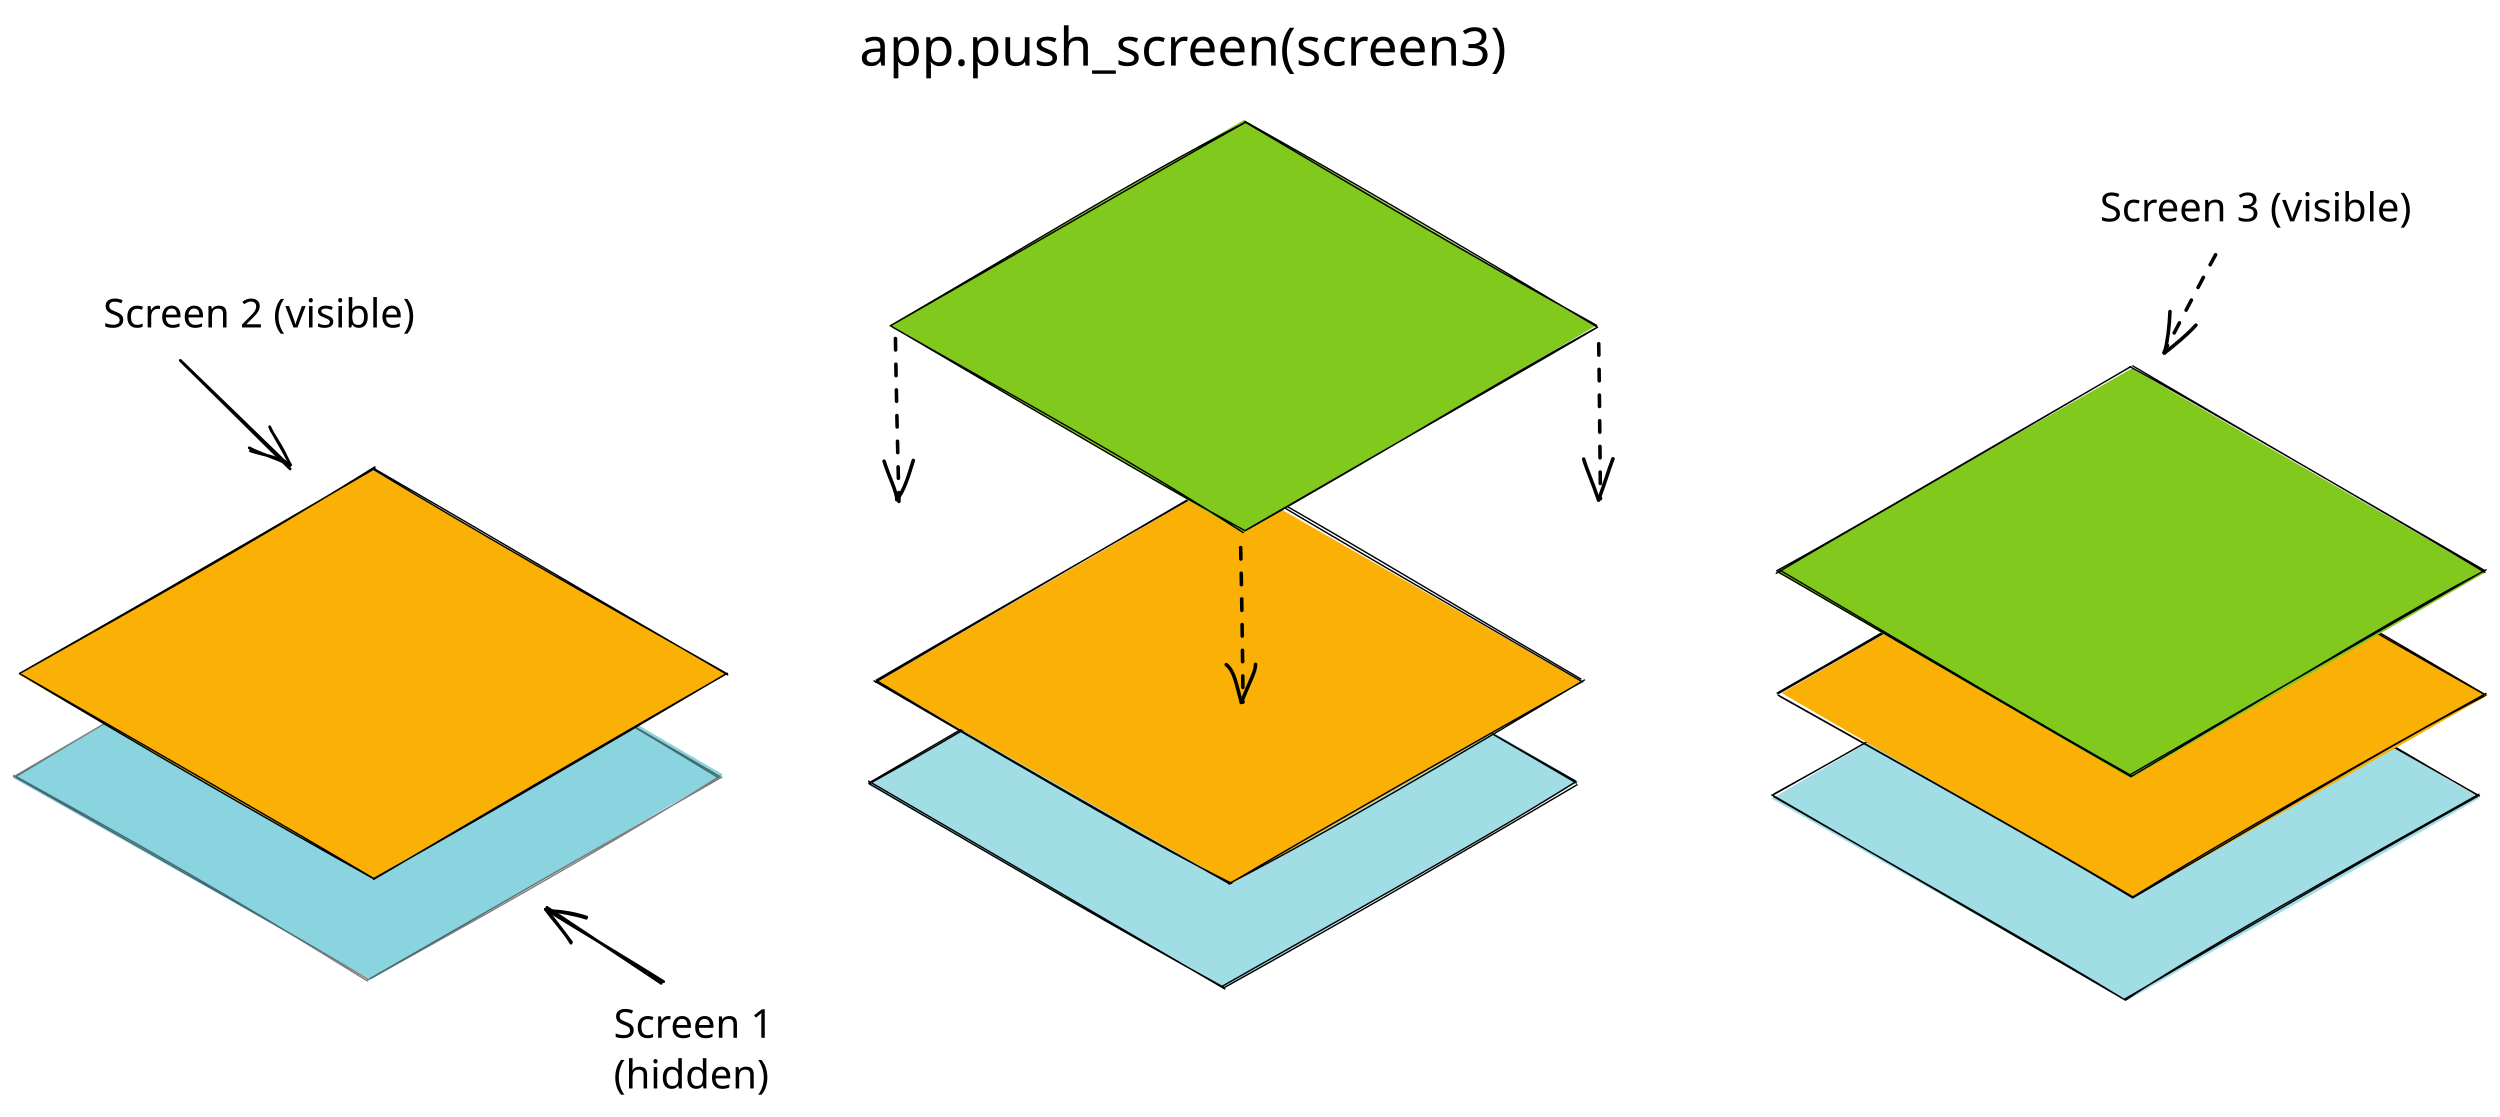
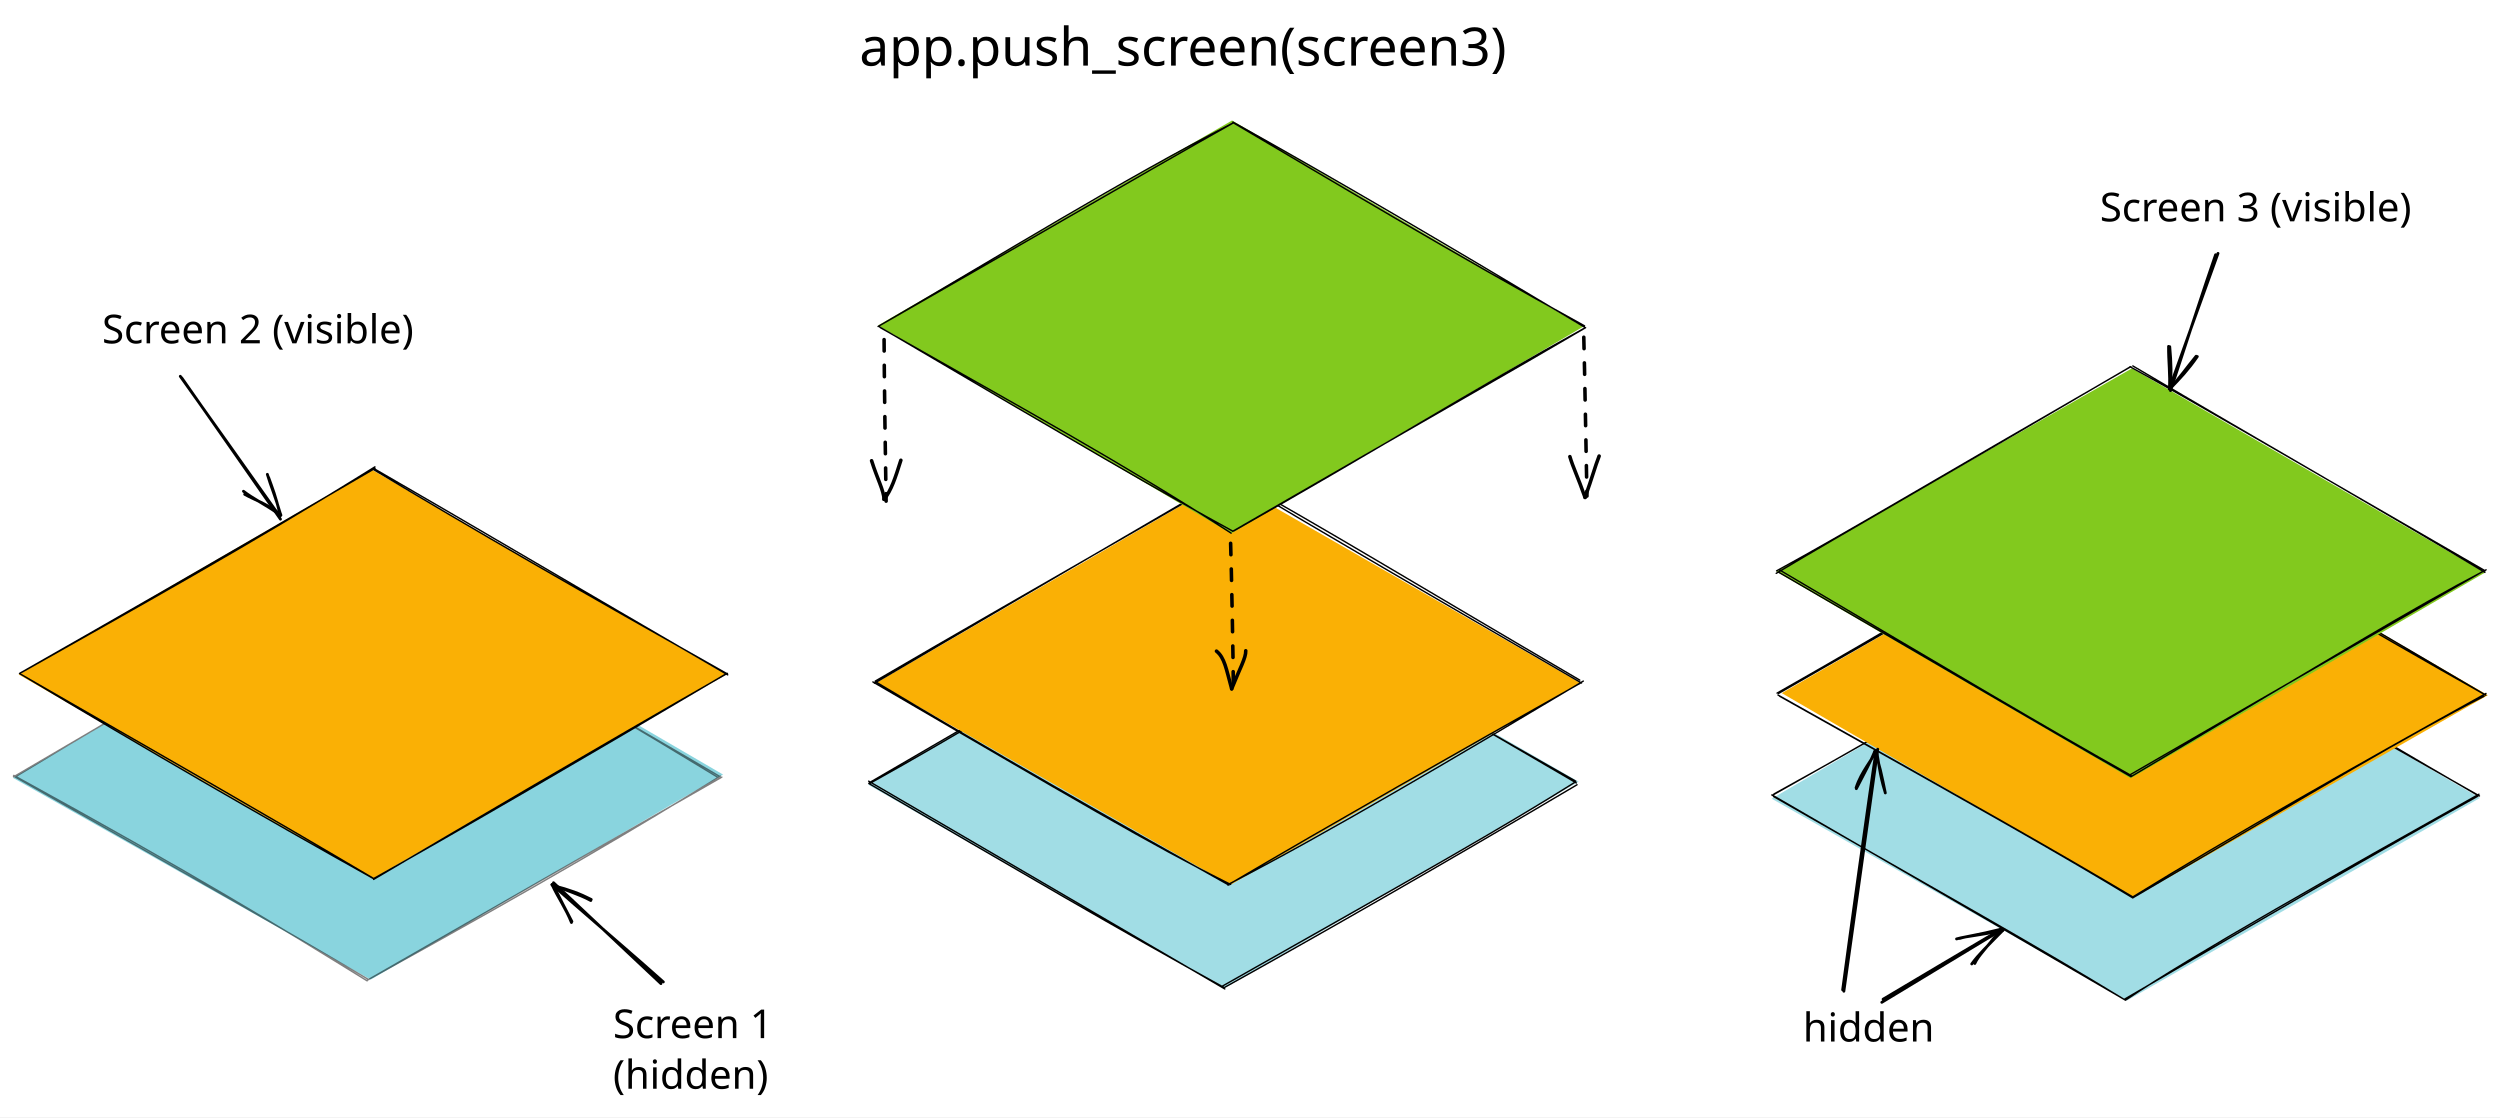
- <svg xmlns="http://www.w3.org/2000/svg" version="1.1" viewBox="0 0 1752.599 783.053" width="1752.599" height="783.053">
+ <svg xmlns="http://www.w3.org/2000/svg" version="1.1" viewBox="0 0 1752.599 783.261" width="1752.599" height="783.261">
  
-   eyJ2ZXJzaW9uIjoiMSIsImVuY29kaW5nIjoiYnN0cmluZyIsImNvbXByZXNzZWQiOnRydWUsImVuY29kZWQiOiJ4nN1ba1PbSFx1MDAxNv2eX0ExX7JVsdJ9+/Zrqra2Ylx1MDAxOFx1MDAwMslcdTAwMTBCgFx1MDAxMNidooQljFx1MDAwNtsyllxmmKn8972tXHUwMDEwS37I8Vx1MDAwYo8zrkqM1e3WVfc55z66/deLjY3NtNdcdTAwMGU3f93YXGZcdTAwMWZqfiNcbjr+/eYrd/0u7CRR3KImyD4ncbdTy3pep2k7+fX166bfuVx003bDr4XeXZR0/UaSdoMo9mpx83WUhs3kP+7/XHUwMDBmfjP8dztuXHUwMDA2acfLb1JcdIMojTvf7lx1MDAxNTbCZthKXHUwMDEzXHUwMDFh/b/0eWPjr+z/gnVB5DfjVpB1z1x1MDAxYVxu5ilcdTAwMTi++iFuZaZyjVx1MDAxNpVVTPV7RMk23S1cclx1MDAwM2q+XCKLw7zFXdqUjXP1+OVLJag+9v6sXHUwMDFjXZnGyWee3/YqajSO0l4jMyqJ6VnytiTtxDfhaVx1MDAxNKTX7t5D18u+1Ym79etWmCRcdTAwMDPfidt+LUp7dE2y/kW/Vc+GyK880CfkymOWaWk4l1x1MDAwNk0+iPs6oPFcdTAwMTi3aEFcIijkoIfs2opcdTAwMWK0XGZk1y8se+WWXfq1mzqZ11xu8j5cXPr+5VXe5/7padFKXHUwMDBmXHJcbi37TddhVL9OnVx0RnlGc2aLrUmYLVx1MDAwMUernO08b3G3bO9cdTAwMDVcdTAwMTlcdTAwMTj+XHUwMDE4nsRrv9N+mqzNxH0omOss/W1cdTAwMThJRTRcdTAwMTWWOdxcdTAwMGLOzo6O8XHv06f36UlcdTAwMTjYi62H/lhcdTAwMDPQ8zud+H6z3/L16a/ctG478L9cdTAwMDGKK4XGaG00szkoXHUwMDFiUeuGXHUwMDFhW91GI79cdTAwMTbXbnJcZmZXv76aXHUwMDE5+lxiWFxufcZAKY5cdTAwMDKnhv69vD68Oagnh+/bp4adw/3l9vvu31x0fXqGXHUwMDFmYVx1MDAxZphcdTAwMDeWcaRHNcrowtNmXHUwMDAzaOWhNlZcdTAwMDI3aLXmi4H/yr9kTC5cdTAwMTH8SjKQ1ii+WvAn6iw6qj7Ut6o75qHaaV8oe/dpWeA3XFxIYMtcdTAwMDJ/XHUwMDFhPqTjkC9VOfKtQc6JhDA18kXrKFFh03w8qneqe2danFx1MDAxY8DfKvo/Rr5cdTAwMTHKXHUwMDAzY7XgQJhEXHUwMDFjVH2J1jO0IMpcdTAwMWFygFx1MDAwNVbMXHUwMDAze20lu4JR2HNmRvGu+Vxiysn3MCGQiX+OxFsuSGxmQXlcdTAwMGWmuJVcdTAwMWVFj2GmXHJcdTAwMDNXd/xm1OhcciBcIoM/XHUwMDE5eFTrhGFrg/+v9fI6XG6CsPWv4pIlId3fXHKoXHUwMDA2v/mmXHUwMDEx1Vx1MDAxZFk2XHUwMDFi4dUgi9KI4rB+c1x1MDAxYVx1MDAxN+a4Rpb4NFxcZy9cdTAwMTh+orhcdTAwMTPVo5bfOC63ai4yXHUwMDE347NhMlx1MDAxYs5cdTAwMDA4KfzUZD4/2bn321x1MDAwN59cdTAwMWVud+Vx8/KsXCLimzUnM/koXHUwMDBmXHUwMDExOICUUlx1MDAxN5mSkVx1MDAxOTxBcyBccvFdXG5jmFx1MDAxYzJsOXRcdTAwMDaRr0KfzoVrT3RWTFx1MDAxOKeuuSv96X2W5VxigPlcdTAwMDOtiM2w8ZLSpuiyXHUwMDExjmczyIFvrojNRasmsvnbNI+hM6d0o4zPRjqUWza9b5688DPQXHUwMDE5hqH5bHSWXHUwMDAyPIpcdNFyzaRcdTAwMTJi0DeTmHlEcYr9XHUwMDE4sYhS1GHDlkNnXG59XHUwMDE5V5qhkIyCXHUwMDA1OYbcXHUwMDFhPaWAKUPSXCLAgFx1MDAxZHHdIFx1MDAwNVOWhpid7JmZXHUwMDEzyP4sdExSv5NWo1ZcdTAwMTC16tSY68j3XHUwMDEyw95cdTAwMTQuXCIjcK3rrGSeZpRbXHUwMDFiRclcdTAwMTSlXHUwMDE5XHUwMDEyRaFT3W87m4XHXGZ3a23cP0q5nnp87VtcdTAwMTW2glx1MDAxZts0OftcdTAwMWGwiVbUgqBcdTAwMTCYKbDIc+/ZN0owj1x1MDAxYlx1MDAwNtpaTuG4VjhqVMNP0q242YxSmvuPcdRKh+c4m8w3juXXoT9cIlx1MDAxZvRQxbZhOWi7XHUwMDExXHUwMDA3VT3/ayMnTPah//dcdTAwMWavxvYuxXLWOIzifLRcdTAwMTfF95l1zFx1MDAxNNKYYVx1MDAxOVx1MDAxM1oriWp6XHUwMDE5m1x1MDAxY42upYxcdTAwMTnNPEqrtSTga2V5fucsKlx1MDAxMdpcdTAwMTM071ZcdTAwMWFKMiyaIbuWo2KGebSigjCMZFx1MDAwMVFwVMUoPLLIJGjnWlTRtTypmLBcdTAwMTRAUmC1WlxymztBmFLDJuesXHUwMDAzeoEkXHUwMDEyaFx1MDAwNFjNSMhoKkdFjFx1MDAxY5ZEqYW15LBoqcV8XCI2uXo6YFx1MDAxNFMogZGHXHUwMDA0UMxcdTAwMThhR42yXHUwMDFlXG5aPIGaVl+hXHUwMDFkNepnXHUwMDEysUoplrPWXHUwMDExXHUwMDE4zyhjXHUwMDEzyoTClFxuXHUwMDE5V8LdXHJcdTAwMGJV5lx1MDAxZimZ/+7wbe/N7+fb76PzXu/iovXYOGTrnV9RyCVcdOAk2CxjpsqDoaxGTnOvLTlcdTAwMThcdTAwMDRhpLV2yLB5SuRKLbFOyMg4KSQ8Q5F8goRcdTAwMTE7bSHye74ytixcdTAwMDR7I46WXCJobXD6XHKcRKrTi2pPJ/u3XHUwMDA3VWzvXt339P66w9OVsVx1MDAxOVxiZpCCXHUwMDE4yYaq2IZ7ICmpYJQyXGLF16yKTTmClEzJZyhiTywzXHUwMDEzXWfJXHUwMDEx5lx1MDAwNqexZeDU5CeNlTPUpraCVpxuXexcdTAwMWXYZOvxJjzjaT1qrDs4KZlQpED0olx1MDAwMFtcZm2xVJT2uKL4QmpcdTAwMTeA6zxDmlx1MDAwYpxcdTAwMDZqlodLlE5cdTAwMTc8UFx1MDAwMsdWvL9ownC3+/vjY+PyXFxdXFyJNFx1MDAxMr1zVlxihEbyj37L11eTxj1IXHUwMDBlPsH9TSdt31U+Xu3ffH54XHUwMDBiXHUwMDFmljBuoG9vw3fqg4wjflx1MDAxMu/s3+5XfjtZwri31Y9cdTAwMDdcdTAwMDGenjZcdTAwMWa+7GzXZEe+fVx1MDAxM/aWVbYjXHUwMDA3hXkw+1xcW03F+s2wXHUwMDAwUFohkFx1MDAwYjG1XHUwMDAwXFz4v5392bu/+pRsXHUwMDFmnO7e3aSXR/u7651cdTAwMDZSXHUwMDBm40lFnthlUcCGXHUwMDA1gCN4IFxcXG6u3Vx1MDAxNqy1i+02XHUwMDAxmMtwTPAkXHUwMDBie9196uNcYuHR7XpTmLfSUEm7XHUwMDFjueAn5isgU0LtijagKELlRtmBPv1yco617+Vkv9322t3k+lwiySq4L7+9ifFF5UJBf1x1MDAxNUXlUtsmUrG0JEP+tjSToXybUGhnOPAwWfSWQcbAT67DZbtjJIerXHUwMDA1XG4jXHUwMDE0YzhYlTHoaWUpiUSBzilcdTAwMGbHXHTL4VwiXHUwMDEx3kjBpbuBXHUwMDE13IypynBOZmpcdTAwMDCkqIFcdTAwMTkobNd/98xcdTAwMWPJLVx1MDAwM8M5toVcdTAwMTeoyzBlOJ+LqVPWZSaHeFx1MDAxYsVcdTAwMTKINUqAsIhAWalcdTAwMTWjZVxc6UnNhWRAqlx1MDAwNsZcdTAwMTj+1KGkKjP4XHUwMDE0P1FppFx1MDAxNE/uNYKkfLRcdTAwMTfF95nFhFx1MDAxOFImJmho0im+mD7tnFx1MDAxY+isqZZIUFx1MDAxZSGQnLZcdTAwMDJLWpI7zUxLrIcuXHUwMDE5VVJcdFxyXHUwMDA2XHUwMDE3SzvLtIR7XHUwMDEyLbhcdTAwMDNaSpDJqMeJXHSzXHUwMDFlKVx1MDAxZGogiLgseEycr7mWcq6jVHOriUv9XHUwMDEw+CwlkmdTk1xu92hcdGhcdTAwMGVorSzjXFxbXej1VFDlXHUwMDFlWmNcdTAwMDRcdTAwMTimKJND+b3G+E/Tk3JMZa0jaFqWoqAoP8jCtGLCXHUwMDFkx5paUibnemsqKaApXHUwMDAyIa2gZEBcdTAwMDDKwjGRrNIqwFx1MDAxM07qhVx1MDAxMFx1MDAwNpmyi1x1MDAxZGUp11x1MDAxNEWpIflMyv6VQDsmc+BMeZS8XHUwMDE5d4BOo9Bq5NyaJmfEyNA8WFiNotjn3fueIT5h5Fx1MDAxYZSmXHUwMDE4zdXGXHUwMDE56DFcdTAwMWLNXHUwMDFjPC0tJ+dsXHUwMDE4Usz5nUr/PEUpQVTWOIKlXHUwMDE5XHUwMDA1ZdJcdTAwMTHvXHRcdTAwMDddmVx1MDAxMpIrmGFcdTAwMTf6w1x1MDAxN4TTuFo5PD22j6c6OGZnn6/mkZRcdTAwMTXWXHUwMDFmiVx1MDAxNlx1MDAxZVx0iVGIjJFzXHUwMDFiXGZSKFv2lHHVXHRcblFIXlx1MDAxNjzr+lxmmzfkZ1x1MDAxMCn1WHFFwrqt01x1MDAxOXRkXoCq8vJcdTAwMThcdTAwMDX00lU0Zlx1MDAwMOj1baXVOdw6fnt6XHUwMDEzX1xcJM1qXHUwMDE3t9+vO0Cl8IBRpsatorVcdTAwMWX+XHKCZZ5wZ4OsVExcdTAwMTFIXHUwMDE2O+619N8gcGDk6ayew80tsn1cdTAwMDNE5VVs31x1MDAxNFx1MDAxZPvIXHUwMDBmXHUwMDA1XHUwMDFjSZyCTlxyz4/vztrs896X7puz+pdeLejetntzVYxWXG5PIE9O+ZtQijyUXHUwMDFhLFx1MDAxOHGGnnRuXHUwMDBiOOXgkmZkIXguff9cdTAwMDbc5rexK/7twHNt32BcdTAwMTJvP+zvn/D0+DCs/r5b0/rkYGm/vFx1MDAwMYlsliNHXHUwMDEzOVW2XHUwMDFkXHUwMDAyXFyUXHUwMDEziqEhfzdDjlNLd3eSy7vIPFThMd5pJLdHXHUwMDFkue45XHUwMDBlTbXn9kEoKLFKMTlcdTAwMTiRVID4JrVAkFx1MDAxYSjPVIvVTcpcdTAwMThcdTAwMDViXGaVRo/rcyZJaIWGXHUwMDE1M+hcdTAwMTmRTkmS4lx1MDAxYWbZ+MtcdTAwMDG1wHl9sZbn9cXC5/UlL3WRYMGV/vT0hJ687mtKaKuYXHUwMDA3XHUwMDFhpCBYyWK54FuG4XFrKURiXHUwMDE2iO36eVx1MDAxY6TQnmGU5CiUQtCd8nCsT25lPC6YXHUwMDEx3Fx1MDAxYVxy5Fx1MDAxNEe5XHUwMDBlUlwihf5sjt/mLFKymJuNU5YsJjuJjWLJwu0gKIpnNVx1MDAxM8ZwZU2hV79iXHUwMDAxUlx1MDAxOeaMp17I5jzqOjlcdTAwMTQsXHUwMDE4VSFsSUBDXHUwMDA2SWCUpqrRMlxuuPP6klx1MDAxY4aQRrjfgI3Y9DNcdTAwMTVLKqVgdq9cdTAwMTFcdTAwMTjnw70ovjs/kN3AbVwiXHUwMDFmpYS5/mpcdTAwMTCso+BJxvOn3LyLwvvquJwpezl1zObTiVDonvWvry++/lx1MDAxZipcdTAwMDVGaSJ9
+   eyJ2ZXJzaW9uIjoiMSIsImVuY29kaW5nIjoiYnN0cmluZyIsImNvbXByZXNzZWQiOnRydWUsImVuY29kZWQiOiJ4nOVba1PbSlx1MDAxMv2eX0GxX+5Wxcq8elx1MDAxZbdqayuGXHUwMDEwSEJcYlx1MDAxOMJj91x1MDAxNiUs2dbFtowlXHUwMDAzJpX/vj2CWLJlXHUwMDE5v3CcrKtcdTAwMTKDRoxaM6dPn+6Z+fZqY2Mz7nf8zT83Nv37qttcZryue7f52l6/9btRXHUwMDEwtrGJJb9HYa9bTe5sxHEn+vPNm5bbvfbjTtOt+s5tXHUwMDEw9dxmXHUwMDE097wgdKph601cdTAwMTD7rejf9v/Pbsv/VydseXHXSVx1MDAxZlLyvSBcdTAwMGW7j8/ym37Lb8dcdTAwMTH2/lx1MDAxZvx9Y+Nb8n/GOi9wW2HbS25PXHUwMDFhMuZJNnr1c9hOTKVKXHUwMDE4IY0kcnBHXHUwMDEwbePTYt/D5lx1MDAxYVrspy320iY0L+TD2VnJKz/0/y5Varp58pWmj61cdTAwMDXNZiXuN1x1MDAxM6OiXHUwMDEw3yVti+JueO2fXHUwMDA2Xtywz1x1MDAxZble9FfdsFdvtP0oXHUwMDFh+puw41aDuI/XgFxmLrrtetJFeuVcdTAwMWV/XHUwMDEzVDrEXHUwMDEwXHUwMDA1mlLQQqed2D9nQjuEXHUwMDFhYVx1MDAxOFxiJlx1MDAwNWVqxK6tsInTgHb9gySf1LIrt3pdR/PaXnpcdTAwMGZcdTAwMDXXvaql99w9va0w4FxiLbiCQVPDXHUwMDBm6o3YmqClo1x1MDAxNSUm21x1MDAxYfnJXHUwMDE0UGGktZ2mLfaRnT0vXHUwMDAxw1+jg9hwu52nwdqM7C9cdTAwMTlzraXvRpGURVNmmv097/y8cixcdTAwMWX2jo4+xie+Zy637lx1MDAwN31cckHP7XbDu81By/enn1LTelx1MDAxZM99XHUwMDA0XHUwMDE0lVJorZRWxKSgbFx1MDAwNu1rbGz3ms30Wli9TjGYXFz9/npm6Fx1MDAwYiZcbqFPXGKTklxuLqaG/lx1MDAxZDRcdTAwMGWvXHUwMDBm6tHhx86pJlx1MDAxN+zuavtj72dCXHUwMDFm3+E57DPiMEOowFfVUqvM2yZcdTAwMWQo6VxipVxyMKqFUYouXHUwMDA2/pp7RVxiLFx1MDAxMfxcdTAwMTJcYlx1MDAwM6MlXS34I3lcdTAwMWVUyvf1rfKOvi93O5fS3Fx1MDAxZS1cdTAwMGL8mnJgZFngj/37eFx1MDAxY/JBQiHytVx1MDAxNlxifsTD1Mjn7Uok/Zb+Uql3y3vnip9cdTAwMWOwn0r6zyNfc3C05ExqXHUwMDEw6ORghoBcdTAwMGZAXHUwMDFjwlx1MDAwNOWa4T9cdLBcdTAwMTDulVx1MDAwMVJjedxTovOAVzRcdTAwMDdzXGY+hHNB+O/C8Vx1MDAwNrnVXGLGYVx1MDAwNpinaFxu23ElePBcdTAwMTNyXHUwMDE4urrjtoJmf1xiXHUwMDEyXHT+0cBKtev77Vxy+t/2XHUwMDFmjcDz/PY/s1NcdTAwMTb5+HzboVx1MDAxY/7Lt82gbr1ls+nXht0oXHUwMDBlUIhccprjMDPGVbTExe66e97oXHUwMDFihd2gXHUwMDFltN3mcbFVc3mzZHz06lx1MDAwZm/mXHUwMDA2w5hcdTAwMDE6fVx1MDAxOLs42blzO1x1MDAwN0f3N7tw3Lo6L/Hwes2dWSjlSKlcdTAwMTlXXGb1KmrWdDhsXHUwMDA3kjtcdTAwMDIkurFk6M+GZuTsMt2Z8bTfgTtnrj25syRcXFOrcX6XoGVcYidEXHUwMDEyNUvQWoo3s40/MG9cbq6a/nhvZjD0lyvy5qxVXHUwMDEzvflxmMe4M0VJVuTPiFx1MDAxZYHeTFJ5/Jw/T574XHUwMDE5/JmNQvPF/Fx1MDAxOThDj1x1MDAxNVx1MDAwNnlLSnTq4ZSMUuZcdTAwMDDHXHUwMDAwrlx1MDAwNFVcdTAwMWNl6ahhy3FnaVBcdTAwMWFjPshcdTAwMTmSXG5BWZZ3bqNcdTAwMWSlXHUwMDA0Q96xSVx1MDAwYqq3XFzoZsBcdIY6Pkd6lpg5wdlfxFx1MDAxZKPY7cbloO1cdTAwMDXtOjamPPKjxrA3RYxIXHUwMDFjuNqzVlx1MDAxMkdcdTAwMDKlXFwpg9lcdTAwMDXq9TRPtUPhdqzN3MHRXHUwMDE1hmKigf8w53q64/vAKr/tPW/T5PRryCaCXHUwMDAyl1wicFx1MDAxNEo/Q1x1MDAwNTM5o9AmyZOUh1x1MDAxMsbR9JxNTTeKt8JWK4hx6L+EQTtcdTAwMWVcdTAwMWTiZCzfWidv+G6OPfCdsm2jbNCxPVx1MDAwZZN6+tNG6i/JL4Of/3o99u5CKNtPXHUwMDBlxGlvr7LfM9NcdTAwMTjK61wiXHUwMDE2M9xohFx1MDAwNJs+xZgsRteSxbRcIo5ALrdFI+RcdTAwMTiRskOSYnDlXHUwMDAwKjMpMNViLDNWyyQxTOBcdTAwMTHsmlNNjObGpG+SJlx1MDAxY2glZjrWO1x1MDAxNXA0Z5TEUEJSXHUwMDAysFJcbmNcdTAwMDZzXHUwMDFlOld+MCWFTc5Zh+iCXHUwMDAzQc3GkCfsN5JZnsOSeFx1MDAwNVx1MDAxOI1wQpFSfvjQjFx1MDAxNDa5eJqxqYRGUVxmkFx1MDAxMozWKHwz+evAJukoKSix0yqIxFx1MDAxY1x1MDAxNn5pXHUwMDBlK1x1MDAxNUL5sXVcdTAwMTTFM7LYhCoh14VqjEpObSqbKTI/R2Tuh8P3/befLrY/XHUwMDA2XHUwMDE3/f7lZfuheUjWO71CXHUwMDEwXHUwMDAx4lx1MDAxYoQkXHUwMDE4ormWKW0nJXJgjjJUYlx1MDAxMOFcdTAwMWGMMSOGzVMhl3KJZUKCxlx1MDAwMVx1MDAwN/ZcdTAwMDI18uJCnuUvM1OFY158QiayjOBTYEJsjZk+zkYgTy/LfVx1MDAxNe3fXHUwMDFjlEVnt3bXV/trXHUwMDBmT+NcYs7AVi1cclx1MDAwMFx1MDAxYlx1MDAwZbRcdTAwMThdXHUwMDFkQrCdo5YzXGLQxdKFZVx1MDAxN7ExQ1x1MDAwMCCojFdcdTAwMDdOXHUwMDFiXlx1MDAwNepcdTAwMTGzXHUwMDAycE4oTVx1MDAwMedSUqL01ODc8tphvHW5e2CirYdr/5zG9aC57uBkzKE2XcVgjemsXHUwMDE5zmVLXHUwMDEyw7SmXHUwMDEyXHUwMDE1XHUwMDE2UVxiXHUwMDFlJVx1MDAxNlx1MDAwMqdmVUP9JVInXHUwMDE3mLpcdTAwMTFNVry8qH1/t/fp4aF5dSEvazxcdTAwMGV4/4JkhFAu/Vx1MDAxOLR8fz2p34Po4IjdXXfjzm3pS23/+uv9e/Z5XHT9eurmxv8gP0NcdTAwMTjQk3Bn/2a/9O5kXHT93pS/XHUwMDFjeOL0tHV/trNdhS68f+v3l1WC11KB4cvigKLaNOe0iFx1MDAwMFx1MDAxNGZcdTAwMTVcdTAwMWNFXHUwMDFin5pcdTAwMDAu3Xfnf/fvakfR9sHp7u11fFXZ313vLFx1MDAxMO/QmOhpTmxcdTAwMTLFyMhcdTAwMTJriVxu5jAkQoZEKDEpNosxXHUwMDAwY/rKXHUwMDFmI54gs9Q9cH2Rc3hhXHUwMDE3vVHmrVQqKVx1MDAwNYTOXHUwMDE0jdJcdTAwMTlPy8eYT2NqgJk0KlSqpVx1MDAxObpnUExOsfajmOx2Ok6nXHUwMDE3NS6jpH77x+NcdTAwMTdcdTAwMWZfUs6U81dRUi60baIrXHUwMDE2VmT4XHUwMDA0pSgpxTRmeqE4mfKW4YqeXHUwMDFiNfxlXHUwMDA3Y+lgqOVcdTAwMThoNVGEXHUwMDBlXHUwMDA3Y1xyXHUwMDBlUGJcdTAwMTN8gm6o9WKrvkWeSFx1MDAxZGZdXGZzcy2ofcpcdTAwMTjHpJQjKVx1MDAxOJA4I4YoxnKrSDhbXHUwMDE4llx1MDAxOVx1MDAxMXMsXG4vUpZcdTAwMTG2pjCPp05Zlpks8TayZVx1MDAxOaNcdTAwMDVhQjBMtZA/0iHa+FFcdTAwMDFcdTAwMDFHcibsjFKkP1x1MDAxY8SnXHUwMDFiXG6qMsNv8Vx1MDAwYpVGilx1MDAxMZW05rCU9vcq+z0znWT3yuV2XHUwMDBl2lwijGYziPvJWmdNXHRcdTAwMDUoOJhSctBcdTAwMWNcdTAwMDSq/HRRNyFcdTAwMTSBylopXHUwMDA2ICkg4yxW4y1cIlx1MDAxNOZcdTAwMDDm+VowdFx1MDAwN8qlXHUwMDFlo/EppY6yXHUwMDFiuYTBl0KSy4iMXHUwMDFmSl/hnMFcXHupXHUwMDE24Vx1MDAxM1x1MDAxY7bM3oSfyCclJFx1MDAxNMOI3Vx1MDAxMmRcdTAwMTmDS5Mv82LwYKDsTdJITYT5TVx0pVx1MDAxMFH2k8fSsvhcdTAwMDSzgUI+XHUwMDExXHUwMDA0XGJndIZC6+RcXG9N+YRJ5SghtJSYXHUwMDE4gVx1MDAxY6ZcdTAwMTPGjGP381xiiVx1MDAxM6MlXHUwMDExi1Wyilx1MDAwNYohhOLjMVshPLtbJuVcdTAwMTNCXHUwMDFjVFHYg13Hs6u3o3yiXHUwMDA0XCJcdTAwMDNTu7RhJXSiMHVJQ85PlScozrix21x1MDAxMyQgVeCk5ujEOFx1MDAxNFx1MDAwN1x1MDAxME3G4IGzqp5ZNfpl6aRcdTAwMTBQSWNcdTAwMGVKM9LJpP3dxbtcXJHdXHUwMDE0iqZcdTAwMTkq45/PXHUwMDA0O1xyy6XD02PzcKq8Y3L+tTZcdTAwMGafrLD4iFx1MDAxMsxcdTAwMTGgtVx1MDAxNFx1MDAwMkdemXQ4XHUwMDEyPpHUwVx1MDAxMdBcdTAwMWNVoWac8cVKXHUwMDBmL7Byg1FIiKFMbCXlx8rFwdvmfsU/6XWgfOR9Pt27+lx1MDAxMi6r7KasvFjF6Vx1MDAwNslcdTAwMGLDqeBgpFx1MDAwMjn9LrLGTandPdw6fn96XHUwMDFkXl5GrXJPbH9cXHf0XHUwMDAzZj5cdTAwMDRcdTAwMTSl+LJMjFx1MDAxZW4wxOF2z1x1MDAxMaZGROKsrNe6XHUwMDEwpYxgXHUwMDEwNWqOXGK6wMKQMsjEs1xi8nnRqYqPnVx1MDAxOSYkavFcdTAwMTm4+cuH81x1MDAwZfm6d9Z7e14/61e93k2nP1cxaqXoZKhcdTAwMTFwsLmUitPMcDx2IFx1MDAxY6BMXHSGXHUwMDFhXHUwMDAxQJnFcselL1xmMbuqrs2KjyQssC70LDFz1ChEL42Yi9ZDXHUwMDE4LU5yXGZcdTAwMTEogJSZfrN+Nd7dia5uXHUwMDAzfV9mXHUwMDBm4U4zuql0Yd2TXHUwMDFjrbRjXHUwMDE3QlCYXHUwMDE4KVx0XGarklx1MDAxMkO/XHUwMDAwxUWSalx1MDAwYiZcdTAwMTc7dFaE/Ozpk1x0u/UpXHUwMDAxrlx1MDAxNFdsxUhcdTAwMTdRuH2/v39C4+NDv/xpt6rUycFSkK7trmqq2FxcVZdFtuvztdyuz1x1MDAxN96uXHUwMDBmqrhcZmpZnjMyQyibPPHrucRpJHGYYsBcdTAwMTFWIMywzmLSocagkiH2KFx1MDAxMlEvXHUwMDEzyDjHp0jBXHUwMDE0t1x1MDAxOVxyjDuKY4SjXHUwMDE5pkR2JzRViuR9nVx1MDAwMVxijS1zXHUwMDFjzVlot/6McSdjx1RFi8lBYiNbtMBcdTAwMDRdMkNRLNuahMjssUx3ujKQmljbXHUwMDE1sYdcdTAwMTKf7vjdilx1MDAxNqVCRNlPXHUwMDBlS2l3r7LfM6tcdTAwMDNeqIo1p5ihKzp9XHUwMDA19Pjwfa+kjk53vn76VL+rX57+LVXRVtOGW230uv466GJlXHUwMDBiQsCMJlx1MDAwMoRcdTAwMWPJ2lx1MDAwMFWzYYBcdTAwMTKCc4Pq9WXEgVx1MDAxZbNPfow2XHUwMDAwTOSp9eDVaoNaXHUwMDE3WbRzXHUwMDA2x+9cdTAwMWE7R19cdTAwMGZZ7eid35lOXHUwMDFivJ7U74uWPYyxXHUwMDBiZCvTXHUwMDFjj+dp10FnPFkyn7ZQ6dmkXFyWLOyeITrDXG7rZNzMxFx1MDAwNytcdTAwMTRcdTAwMTfSKFx1MDAwN6HD8FXtcX0zcoxGMFx1MDAwN6RcdTAwMDBqV00wj12siFOYLIBDsXNNKcdsnPBx8oJK7YBSWnLDmULQZ4TO05qIXbshKjNjqzlJM6/jTSkvJoeZjeFTK0YrkFx1MDAxY1x1MDAwN9DuXHUwMDEwgDGbNijeJClPjlx1MDAxYVx1MDAxMNBcdTAwMDC/q8AoxpT9lPJwmlFiXHUwMDE0cookhZxcdTAwMDLSbkbmfHqNMTlmrCunqGTw7bE2wqRVVSOcYlCB2GNGWlx1MDAwYsVeaE+2XHUwMDE2jk1ccpU0XHUwMDA0s1x1MDAwZVx1MDAxY/Y8paBcdTAwMWR2p1x1MDAxYUpQpDeU3Cxfh8OEylx1MDAxZXvK5Fx1MDAwZv9/nMJwXHUwMDFhja1cdTAwMThpXHUwMDFjXHUwMDBiSfOcwlx1MDAxZLvJVGFcdTAwMTIqlNRcZvXjZE4psmryXHUwMDEy4IhVhFxizYlcdTAwMTFUIZVcdTAwMTk+hulcdTAwMWNbXHSTmFx1MDAxY2NcXDCYTfzaXHUwMDA39Fxu8Ww/pTyUi+js1dNcdTAwMTPs5tdKjLhcdTAwMWJMXGJCO/CelGD6mpu3gX9XXHUwMDFlt1wik3ys8EpcdTAwMDbUcpFvX/bb91ff/1x1MDAwN+81ULcifQ==
  <defs>
    <style>
      @font-face {
        font-family: "Virgil";
        src: url("https://unpkg.com/@excalidraw/excalidraw@0.12.0-32d8221/dist/excalidraw-assets/Virgil.woff2");
      }
      @font-face {
        font-family: "Cascadia";
        src: url("https://unpkg.com/@excalidraw/excalidraw@0.12.0-32d8221/dist/excalidraw-assets/Cascadia.woff2");
      }
    </style>
  </defs>
-   <rect x="0" y="0" width="1752.599" height="783.053" fill="#ffffff" />
+   <rect x="0" y="0" width="1752.599" height="783.261" fill="#ffffff" />
  <g stroke-opacity="0.5" fill-opacity="0.5" stroke-linecap="round" transform="translate(10 400.2561) rotate(0 247.7422 143.4355)">
    <path d="M249.07 -1.77 L496.89 142.74 L249.87 286.48 L-0.83 145.12" stroke="none" stroke-width="0" fill="#15aabf" fill-rule="evenodd" />
    <path d="M248.92 1.29 C315.26 39.76, 386.87 79.98, 494.58 145.5 M247.79 0.15 C338.29 52.65, 429.38 106.11, 494.74 144.19 M494.96 143.83 C436.82 179.75, 375.72 216.01, 247.46 286.91 M496.04 144.53 C411.32 192.89, 328.36 240.48, 248.59 286.26 M247.37 287.36 C187.51 250.35, 127.94 213.75, -0.31 143.33 M248.45 286.5 C191.32 252.47, 135.52 220.83, -0.54 143.75 M1.28 144.02 C99.5 84.4, 198.59 28.48, 247.43 0.82 M-0.48 144.32 C64.45 106.33, 127.23 69.27, 248.48 -0.57" stroke="#000000" stroke-width="1" fill="none" />
  </g>
  <g stroke-linecap="round" transform="translate(14.19939 328.7156) rotate(0 247.7422 143.4355)">
    <path d="M246.59 0.63 L495.04 143.97 L247.18 287.32 L-1.13 144.14" stroke="none" stroke-width="0" fill="#fab005" fill-rule="evenodd" />
    <path d="M246.54 -0.2 C319.24 43.48, 392 85.25, 495.83 143.78 M247.87 -0.28 C316 39.05, 383.71 79.16, 495.95 144.4 M495.68 143.34 C403.13 196.24, 308.47 251.97, 247.72 287.79 M495.38 143.31 C398.92 200.53, 302.52 256.59, 247.76 287.17 M248.05 287.34 C178.64 246.16, 108.58 206.22, -0.51 143.45 M247.65 287.26 C168.16 242.82, 89.94 197.59, -0.5 143.43 M1.05 142.6 C78.99 98.56, 159.08 54.33, 248.62 -1.44 M-0.35 143.28 C61.2 108.23, 123.62 72.66, 248.72 -0.4" stroke="#000000" stroke-width="1" fill="none" />
  </g>
-   <g transform="translate(430.199 702.0533) rotate(0 54 35.5)">
+   <g transform="translate(429.7725 702.2608) rotate(0 54 35.5)">
    <text x="0" y="25.5" font-family="Virgil, Segoe UI Emoji" font-size="28px" fill="#000000" text-anchor="start" style="white-space: pre;" direction="ltr">Screen 1</text>
    <text x="0" y="61" font-family="Virgil, Segoe UI Emoji" font-size="28px" fill="#000000" text-anchor="start" style="white-space: pre;" direction="ltr">(hidden)</text>
  </g>
-   <g transform="translate(72.35136 204.5588) rotate(0 118 18)">
+   <g transform="translate(71.57748 215.6935) rotate(0 118 18)">
    <text x="0" y="25" font-family="Virgil, Segoe UI Emoji" font-size="28px" fill="#000000" text-anchor="start" style="white-space: pre;" direction="ltr">Screen 2 (visible)</text>
  </g>
  <g stroke-linecap="round">
-     <g transform="translate(126.4047 253.6403) rotate(0 38.00835 37.33103)">
-       <path d="M0.98 0.05 C13.84 12.61, 64.33 62.57, 76.95 75.06 M0.03 -0.98 C12.83 11.24, 63.78 60.85, 76.5 73.15" stroke="#000000" stroke-width="2" fill="none" />
+     <g transform="translate(126.3642 264.775) rotate(0 34.64924 49.38711)">
+       <path d="M0.98 0.05 C12.72 16.63, 58.73 82.66, 70.24 99.18 M0.03 -0.98 C11.71 15.26, 58.18 80.94, 69.78 97.26" stroke="#000000" stroke-width="2" fill="none" />
    </g>
-     <g transform="translate(126.4047 253.6403) rotate(0 38.00835 37.33103)">
-       <path d="M49.2 62.44 C57.5 65.31, 65.15 65.68, 76.64 71.51 M48.34 60.3 C55.75 64.23, 63.73 66.39, 77.21 72.24" stroke="#000000" stroke-width="2" fill="none" />
+     <g transform="translate(126.3642 264.775) rotate(0 34.64924 49.38711)">
+       <path d="M45.18 81.76 C52.71 86.01, 59.59 87.73, 69.92 95.63 M44.32 79.62 C51.03 84.79, 58.32 88.17, 70.49 96.36" stroke="#000000" stroke-width="2" fill="none" />
    </g>
-     <g transform="translate(126.4047 253.6403) rotate(0 38.00835 37.33103)">
-       <path d="M63.49 47.72 C67.72 54.87, 71.32 59.4, 76.64 71.51 M62.63 45.57 C66.35 53.34, 70.67 59.26, 77.21 72.24" stroke="#000000" stroke-width="2" fill="none" />
+     <g transform="translate(126.3642 264.775) rotate(0 34.64924 49.38711)">
+       <path d="M61.92 69.89 C64.68 77.64, 66.83 82.71, 69.92 95.63 M61.06 67.75 C63.45 76.03, 66.46 82.45, 70.49 96.36" stroke="#000000" stroke-width="2" fill="none" />
    </g>
  </g>
  <g stroke-linecap="round">
-     <g transform="translate(464.528 689.5987) rotate(0 -40.41467 -26.47026)">
-       <path d="M-0.99 -0.26 C-14.45 -9.17, -67.64 -44.66, -81.08 -53.48 M0.69 -1.44 C-12.92 -10.2, -68.85 -43.8, -82.16 -52.22" stroke="#000000" stroke-width="2" fill="none" />
+     <g transform="translate(464.3222 689.8062) rotate(0 -38.02042 -35.22069)">
+       <path d="M-0.99 -0.26 C-13.65 -12.09, -63.65 -59.24, -76.29 -70.98 M0.69 -1.44 C-12.13 -13.12, -64.86 -58.39, -77.37 -69.72" stroke="#000000" stroke-width="2" fill="none" />
    </g>
-     <g transform="translate(464.528 689.5987) rotate(0 -40.41467 -26.47026)">
-       <path d="M-53.21 -46.62 C-61.73 -49.44, -69.27 -50.73, -81.09 -51.43 M-53.51 -45.89 C-62.34 -48.82, -73.04 -50.18, -82.04 -52.01" stroke="#000000" stroke-width="2" fill="none" />
+     <g transform="translate(464.3222 689.8062) rotate(0 -38.02042 -35.22069)">
+       <path d="M-49.86 -59.24 C-57.99 -63.39, -65.14 -66.02, -76.3 -68.93 M-50.17 -58.51 C-58.51 -63.05, -68.73 -66.02, -77.25 -69.52" stroke="#000000" stroke-width="2" fill="none" />
    </g>
-     <g transform="translate(464.528 689.5987) rotate(0 -40.41467 -26.47026)">
-       <path d="M-63.95 -29.14 C-69.53 -36.67, -74.12 -42.76, -81.09 -51.43 M-64.26 -28.41 C-69.5 -37.15, -76.65 -44.27, -82.04 -52.01" stroke="#000000" stroke-width="2" fill="none" />
+     <g transform="translate(464.3222 689.8062) rotate(0 -38.02042 -35.22069)">
+       <path d="M-63.41 -43.82 C-67.82 -52.09, -71.25 -58.95, -76.3 -68.93 M-63.72 -43.1 C-67.54 -52.78, -73.3 -60.84, -77.25 -69.52" stroke="#000000" stroke-width="2" fill="none" />
    </g>
  </g>
  <g stroke-linecap="round" transform="translate(609.3647 405.0283) rotate(0 247.7422 143.4355)">
    <path d="M246.44 -1.78 L497.32 142.98 L248.53 287.92 L-0.69 145.12" stroke="none" stroke-width="0" fill="#15aabf66" fill-rule="evenodd" />
    <path d="M248.42 0.94 C302.23 32.79, 356.81 63.81, 495.33 142.65 M247.53 0.13 C297.56 28.37, 348.44 57.89, 495.72 143.87 M496.2 145.12 C401.93 200.96, 308.6 254.21, 249.21 287.12 M494.83 143.31 C444.76 174.66, 392.62 204.36, 247.56 286.29 M249.26 288.25 C194.97 256.67, 143.71 226.55, -0.38 142.59 M248.34 287.03 C175.58 246.93, 104.15 205.17, -0.3 144.22 M0.35 144.23 C60.29 111.11, 119.84 73.98, 248.48 -0.05 M0.06 143.68 C82.05 95.93, 162.67 49.33, 248.23 0.24" stroke="#000000" stroke-width="1" fill="none" />
  </g>
-   <g stroke-linecap="round" transform="translate(614.1116 333.4919) rotate(0 247.7422 143.4355)">
+   <g stroke-linecap="round" transform="translate(613.3417 334.2409) rotate(0 247.7422 143.4355)">
    <path d="M246.22 1.83 L494.46 144.53 L249.05 286.18 L1.12 144.35" stroke="none" stroke-width="0" fill="#fab005" fill-rule="evenodd" />
    <path d="M248.94 -0.67 C313.94 35.36, 376.87 73.94, 494.13 142.53 M248.13 -0.34 C317.79 41.65, 387.05 81.58, 495.36 144.59 M496.61 143.22 C409.1 195.4, 319.7 248.55, 248.25 285.5 M494.79 144.54 C408.93 192.92, 321.56 242.55, 247.42 286.21 M249.37 285.77 C192.99 257.66, 139.11 225.62, -1.41 143.82 M248.16 286.26 C165.27 239.95, 82.73 192.98, 0.22 143.56 M0.23 143.24 C53.47 112.16, 103.1 83.78, 247.95 0.39 M-0.32 144.75 C64.09 106.84, 129.03 69.07, 248.24 -0.59" stroke="#000000" stroke-width="1" fill="none" />
  </g>
-   <g stroke-linecap="round" transform="translate(624.5184 85.07248) rotate(0 247.7422 143.4355)">
+   <g stroke-linecap="round" transform="translate(616.0631 85.455) rotate(0 247.7422 143.4355)">
    <path d="M247.64 -1 L493.84 143.54 L247 288.59 L-0.57 142.71" stroke="none" stroke-width="0" fill="#82c91e" fill-rule="evenodd" />
    <path d="M248.22 0.44 C325.09 45.7, 400.42 91.03, 494.77 142.98 M248.3 0.12 C324.16 42.5, 399.06 86.64, 494.87 143.98 M494.12 144.91 C419.32 186.16, 344.36 232.89, 248.82 286.75 M495.5 144.27 C444.91 174, 393.93 202.75, 248.07 287.02 M246.99 288.29 C172.61 240.05, 94.15 197.22, 1.16 144.28 M248.11 286.88 C196.21 258.45, 145.04 228.78, 0.35 143.62 M0.95 142.6 C85.98 93.16, 171.2 40.26, 248.35 0.73 M-0.5 143.42 C89.18 92.33, 180.48 38.89, 248.72 0.6" stroke="#000000" stroke-width="1" fill="none" />
  </g>
  <g transform="translate(602.4775 10) rotate(0 262 22.5)">
    <text x="0" y="36" font-family="Cascadia, Segoe UI Emoji" font-size="37.18px" fill="#000000" text-anchor="start" style="white-space: pre;" direction="ltr">app.push_screen(screen3)</text>
  </g>
  <g stroke-linecap="round">
-     <g transform="translate(628.0766 237.0059) rotate(0 1.142658 57.08612)">
-       <path d="M-0.34 0.33 C-0.14 19.56, 1.53 95.39, 2.11 114.5" stroke="#000000" stroke-width="2.5" fill="none" stroke-dasharray="8 10" />
+     <g transform="translate(620.1196 237.7475) rotate(0 0.6308032 56.61978)">
+       <path d="M-0.34 0.33 C-0.31 19.4, 0.67 94.62, 1.08 113.57" stroke="#000000" stroke-width="2.5" fill="none" stroke-dasharray="8 10" />
    </g>
-     <g transform="translate(628.0766 237.0059) rotate(0 1.142658 57.08612)">
-       <path d="M-8.32 86.28 C-4.41 98.49, 0.5 107.31, 0.64 113.22" stroke="#000000" stroke-width="2.5" fill="none" />
+     <g transform="translate(620.1196 237.7475) rotate(0 0.6308032 56.61978)">
+       <path d="M-9.1 85.25 C-5.28 97.5, -0.46 106.35, -0.38 112.28" stroke="#000000" stroke-width="2.5" fill="none" />
    </g>
-     <g transform="translate(628.0766 237.0059) rotate(0 1.142658 57.08612)">
-       <path d="M12.19 85.76 C8.41 98.11, 5.62 107.12, 0.64 113.22" stroke="#000000" stroke-width="2.5" fill="none" />
+     <g transform="translate(620.1196 237.7475) rotate(0 0.6308032 56.61978)">
+       <path d="M11.42 84.92 C7.54 97.23, 4.66 106.21, -0.38 112.28" stroke="#000000" stroke-width="2.5" fill="none" />
    </g>
  </g>
  <g stroke-linecap="round">
-     <g transform="translate(1120.233 241.6617) rotate(0 0.7746109 54.52124)">
-       <path d="M0.53 -0.7 C0.92 17.16, 1.5 89.74, 1.75 107.92" stroke="#000000" stroke-width="2.5" fill="none" stroke-dasharray="8 10" />
+     <g transform="translate(1109.769 237.1143) rotate(0 1.273642 55.88948)">
+       <path d="M0.53 -0.7 C1.09 17.62, 2.33 92.02, 2.75 110.65" stroke="#000000" stroke-width="2.5" fill="none" stroke-dasharray="8 10" />
    </g>
-     <g transform="translate(1120.233 241.6617) rotate(0 0.7746109 54.52124)">
-       <path d="M-9.99 80.17 C-7.9 87.58, -4.55 94.31, 0.42 108.85" stroke="#000000" stroke-width="2.5" fill="none" />
+     <g transform="translate(1109.769 237.1143) rotate(0 1.273642 55.88948)">
+       <path d="M-9.23 83 C-7.09 90.38, -3.67 97.1, 1.42 111.59" stroke="#000000" stroke-width="2.5" fill="none" />
    </g>
-     <g transform="translate(1120.233 241.6617) rotate(0 0.7746109 54.52124)">
-       <path d="M10.53 79.95 C7.53 87.5, 5.79 94.29, 0.42 108.85" stroke="#000000" stroke-width="2.5" fill="none" />
+     <g transform="translate(1109.769 237.1143) rotate(0 1.273642 55.88948)">
+       <path d="M11.29 82.6 C8.34 90.17, 6.66 96.99, 1.42 111.59" stroke="#000000" stroke-width="2.5" fill="none" />
    </g>
  </g>
  <g stroke-linecap="round">
-     <g transform="translate(868.6939 384.6219) rotate(0 0.8007131 53.27694)">
-       <path d="M1.06 -0.74 C1.57 17.26, 2.7 89.72, 2.7 107.59" stroke="#000000" stroke-width="2.5" fill="none" stroke-dasharray="8 10" />
+     <g transform="translate(861.6541 381.6293) rotate(0 0.9500708 50.01661)">
+       <path d="M1.06 -0.74 C1.62 16.17, 2.95 84.29, 2.99 101.07" stroke="#000000" stroke-width="2.5" fill="none" stroke-dasharray="8 10" />
    </g>
-     <g transform="translate(868.6939 384.6219) rotate(0 0.8007131 53.27694)">
-       <path d="M-9.05 81.32 C-3.36 86.02, -2.37 93.57, 1.51 107.79" stroke="#000000" stroke-width="2.5" fill="none" />
+     <g transform="translate(861.6541 381.6293) rotate(0 0.9500708 50.01661)">
+       <path d="M-8.85 74.84 C-3.13 79.52, -2.11 87.07, 1.8 101.27" stroke="#000000" stroke-width="2.5" fill="none" />
    </g>
-     <g transform="translate(868.6939 384.6219) rotate(0 0.8007131 53.27694)">
-       <path d="M11.47 81.13 C11.66 86.06, 7.15 93.66, 1.51 107.79" stroke="#000000" stroke-width="2.5" fill="none" />
+     <g transform="translate(861.6541 381.6293) rotate(0 0.9500708 50.01661)">
+       <path d="M11.66 74.58 C11.89 79.51, 7.4 87.13, 1.8 101.27" stroke="#000000" stroke-width="2.5" fill="none" />
    </g>
  </g>
  <g stroke-linecap="round" transform="translate(1242.368 413.9235) rotate(0 247.7422 143.4355)">
    <path d="M247.76 0.72 L496.15 145.48 L248.75 287.48 L-0.33 146" stroke="none" stroke-width="0" fill="#15aabf66" fill-rule="evenodd" />
    <path d="M247.01 1.49 C323.64 42.13, 397.83 87.48, 494.92 143.82 M247.54 0.24 C331.39 50.88, 416.11 98.78, 495.82 144.06 M495.46 142.85 C397.1 198.01, 295.26 255.25, 248.06 287 M494.77 144.16 C423.04 184.06, 351.04 225.76, 247.27 286.38 M247.16 286.95 C186.29 249.76, 123.41 214.69, 0.98 144.47 M247.7 287.25 C149.79 230.18, 51.3 173.14, -0.19 143.31 M1.25 142.68 C93.29 92.18, 188.27 35.13, 246.97 0.47 M0 143.69 C57.5 111.36, 116.52 78.11, 247.37 -0.72" stroke="#000000" stroke-width="1" fill="none" />
  </g>
  <g stroke-linecap="round" transform="translate(1247.115 342.6155) rotate(0 247.7422 143.4355)">
    <path d="M248.72 0.67 L496.97 144.75 L248.61 286.54 L2 143.3" stroke="none" stroke-width="0" fill="#fab005" fill-rule="evenodd" />
    <path d="M249.49 1.27 C300.93 31.79, 354.74 61.51, 495.3 144.58 M248.24 -0.74 C329.95 49.48, 411.78 97.68, 495.54 144.75 M494.33 145.44 C439.04 173.74, 385.07 206.5, 248.13 286.77 M495.64 143.53 C405.3 193.72, 316.14 244.2, 247.5 286.51 M248.08 286.88 C195.36 254.98, 143.19 225.53, 0.47 145.48 M248.37 286.35 C195.24 254.79, 141.37 224.14, -0.69 144.61 M-1.32 143.27 C82.4 95.85, 160.3 48.28, 248.47 -0.97 M-0.31 143.53 C85.9 94.51, 171.99 44.2, 247.28 -0.09" stroke="#000000" stroke-width="1" fill="none" />
  </g>
  <g stroke-linecap="round" transform="translate(1245.932 256.7494) rotate(0 247.7422 143.4355)">
    <path d="M248.67 1.48 L496.24 144.61 L247.67 288.87 L-0.7 143.9" stroke="none" stroke-width="0" fill="#82c91e" fill-rule="evenodd" />
    <path d="M249.27 -0.22 C341.26 54.05, 434.4 107.17, 496.07 144.51 M247.26 0.33 C297.84 28.15, 348.22 57.96, 496.24 143.38 M496.92 142.71 C443.83 170.38, 395.17 200.65, 247.9 287.77 M495.01 143.63 C440.05 175.29, 384.62 206.89, 247.64 286.22 M248.01 286.85 C187.14 252.68, 127.09 216.87, 1.48 142.73 M247.47 287.46 C180.04 248.99, 112.32 208.8, 0.61 144.18 M-0.73 145.19 C50.47 114.66, 100.86 86.42, 247.03 0.67 M-0.47 143.43 C49.77 116.04, 98.72 86.34, 247.91 0.27" stroke="#000000" stroke-width="1" fill="none" />
  </g>
  <g transform="translate(1472.113 130.1793) rotate(0 117.5 18)">
    <text x="0" y="25" font-family="Virgil, Segoe UI Emoji" font-size="28px" fill="#000000" text-anchor="start" style="white-space: pre;" direction="ltr">Screen 3 (visible)</text>
  </g>
  <g stroke-linecap="round">
-     <g transform="translate(1554.182 178.4361) rotate(0 -18.90443 34.06542)">
-       <path d="M-0.97 0.16 C-7.28 11.43, -31.21 57.26, -37.19 68.7" stroke="#000000" stroke-width="2.5" fill="none" stroke-dasharray="8 10" />
+     <g transform="translate(1554.182 178.4361) rotate(0 -16.59821 47.41082)">
+       <path d="M-0.97 0.16 C-6.51 15.88, -27.37 79.5, -32.57 95.39 M0.72 -0.8 C-4.98 15.07, -27.67 77.85, -33.2 93.57" stroke="#000000" stroke-width="2" fill="none" />
    </g>
-     <g transform="translate(1554.182 178.4361) rotate(0 -18.90443 34.06542)">
-       <path d="M-32.95 40 C-33.4 51.14, -34.6 60.57, -36.78 69.02" stroke="#000000" stroke-width="2.5" fill="none" />
+     <g transform="translate(1554.182 178.4361) rotate(0 -16.59821 47.41082)">
+       <path d="M-33.11 64.61 C-32.09 75.88, -31.81 85.4, -32.79 93.89 M-33.93 64.39 C-34.07 74.65, -32.67 84.47, -33.37 94.21" stroke="#000000" stroke-width="2" fill="none" />
    </g>
-     <g transform="translate(1554.182 178.4361) rotate(0 -18.90443 34.06542)">
-       <path d="M-14.76 49.51 C-21.75 57.13, -29.39 63.19, -36.78 69.02" stroke="#000000" stroke-width="2.5" fill="none" />
+     <g transform="translate(1554.182 178.4361) rotate(0 -16.59821 47.41082)">
+       <path d="M-13.78 71.51 C-19.67 80.18, -26.25 87.25, -32.79 93.89 M-14.61 71.3 C-21.23 79.33, -26.35 86.82, -33.37 94.21" stroke="#000000" stroke-width="2" fill="none" />
+     </g>
+   </g>
+   <g transform="translate(1263.945 705.1625) rotate(0 40.5 18)">
+     <text x="0" y="25" font-family="Virgil, Segoe UI Emoji" font-size="28px" fill="#000000" text-anchor="start" style="white-space: pre;" direction="ltr">hidden</text>
+   </g>
+   <g stroke-linecap="round">
+     <g transform="translate(1291.455 694.8011) rotate(0 12.57189 -84.28893)">
+       <path d="M1.16 0.09 C5.14 -28.07, 21.08 -141.5, 24.9 -169.58 M0.32 -0.91 C4.03 -28.9, 19.47 -140.9, 23.82 -168.57" stroke="#000000" stroke-width="2" fill="none" />
+     </g>
+     <g transform="translate(1291.455 694.8011) rotate(0 12.57189 -84.28893)">
+       <path d="M30.05 -139.6 C26.04 -152.24, 25.74 -161.06, 23.86 -168.68 M30.22 -138.93 C28.03 -149.84, 25.74 -160.86, 22.83 -168.01" stroke="#000000" stroke-width="2" fill="none" />
+     </g>
+     <g transform="translate(1291.455 694.8011) rotate(0 12.57189 -84.28893)">
+       <path d="M9.74 -142.57 C13.55 -154.25, 21.08 -161.94, 23.86 -168.68 M9.91 -141.9 C15.2 -151.92, 20.36 -161.85, 22.83 -168.01" stroke="#000000" stroke-width="2" fill="none" />
+     </g>
+   </g>
+   <g stroke-linecap="round">
+     <g transform="translate(1319.051 701.2747) rotate(0 42.11604 -24.68891)">
+       <path d="M1.08 -0.8 C15.18 -9.3, 70.44 -41.91, 84.27 -50.11 M0.18 1.39 C14.17 -7.04, 69.51 -40.55, 83.34 -48.96" stroke="#000000" stroke-width="2" fill="none" />
+     </g>
+     <g transform="translate(1319.051 701.2747) rotate(0 42.11604 -24.68891)">
+       <path d="M63.22 -25.51 C68.21 -32.38, 73.37 -37.14, 85.14 -49.19 M65.36 -25.85 C67.85 -31.51, 73.56 -36.41, 83.48 -49.81" stroke="#000000" stroke-width="2" fill="none" />
+     </g>
+     <g transform="translate(1319.051 701.2747) rotate(0 42.11604 -24.68891)">
+       <path d="M52.58 -43.05 C60.55 -45.3, 68.58 -45.35, 85.14 -49.19 M54.71 -43.39 C59.7 -44.98, 67.86 -45.84, 83.48 -49.81" stroke="#000000" stroke-width="2" fill="none" />
    </g>
  </g>
</svg>
